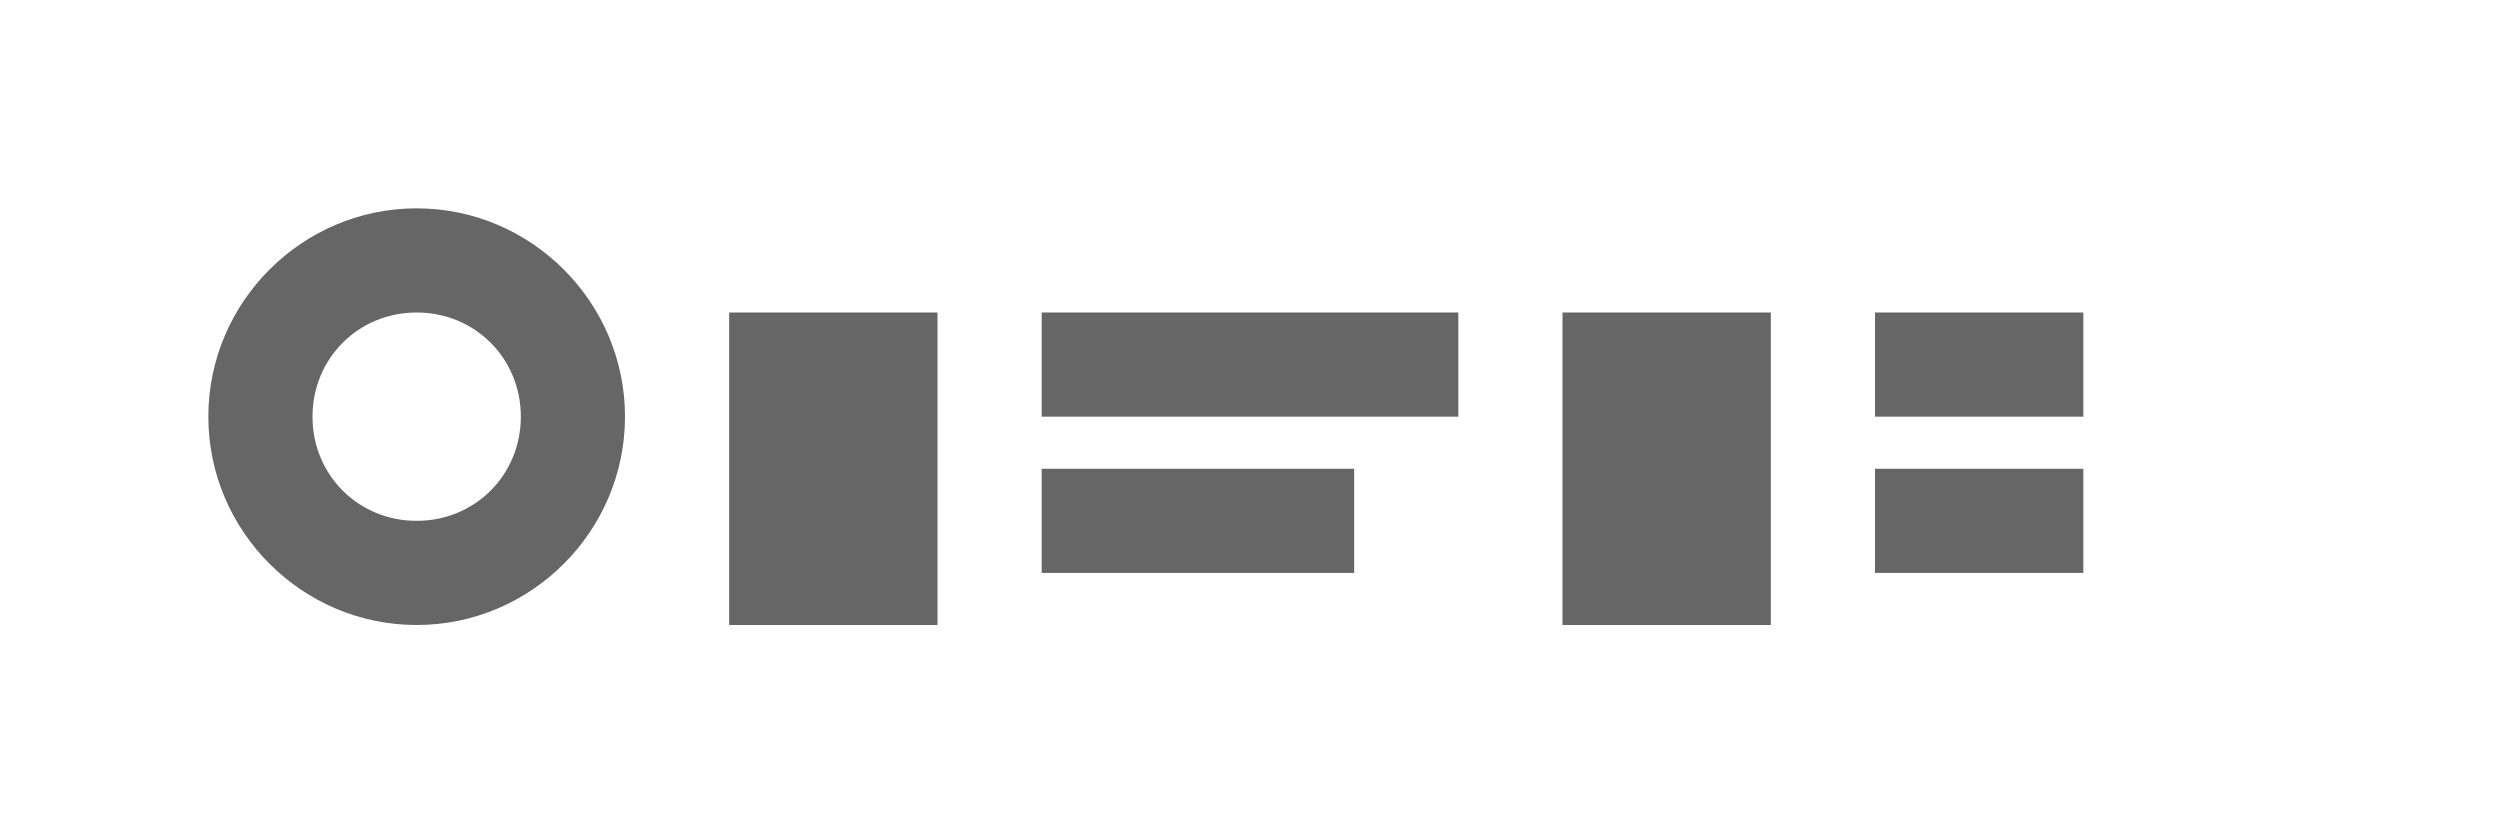
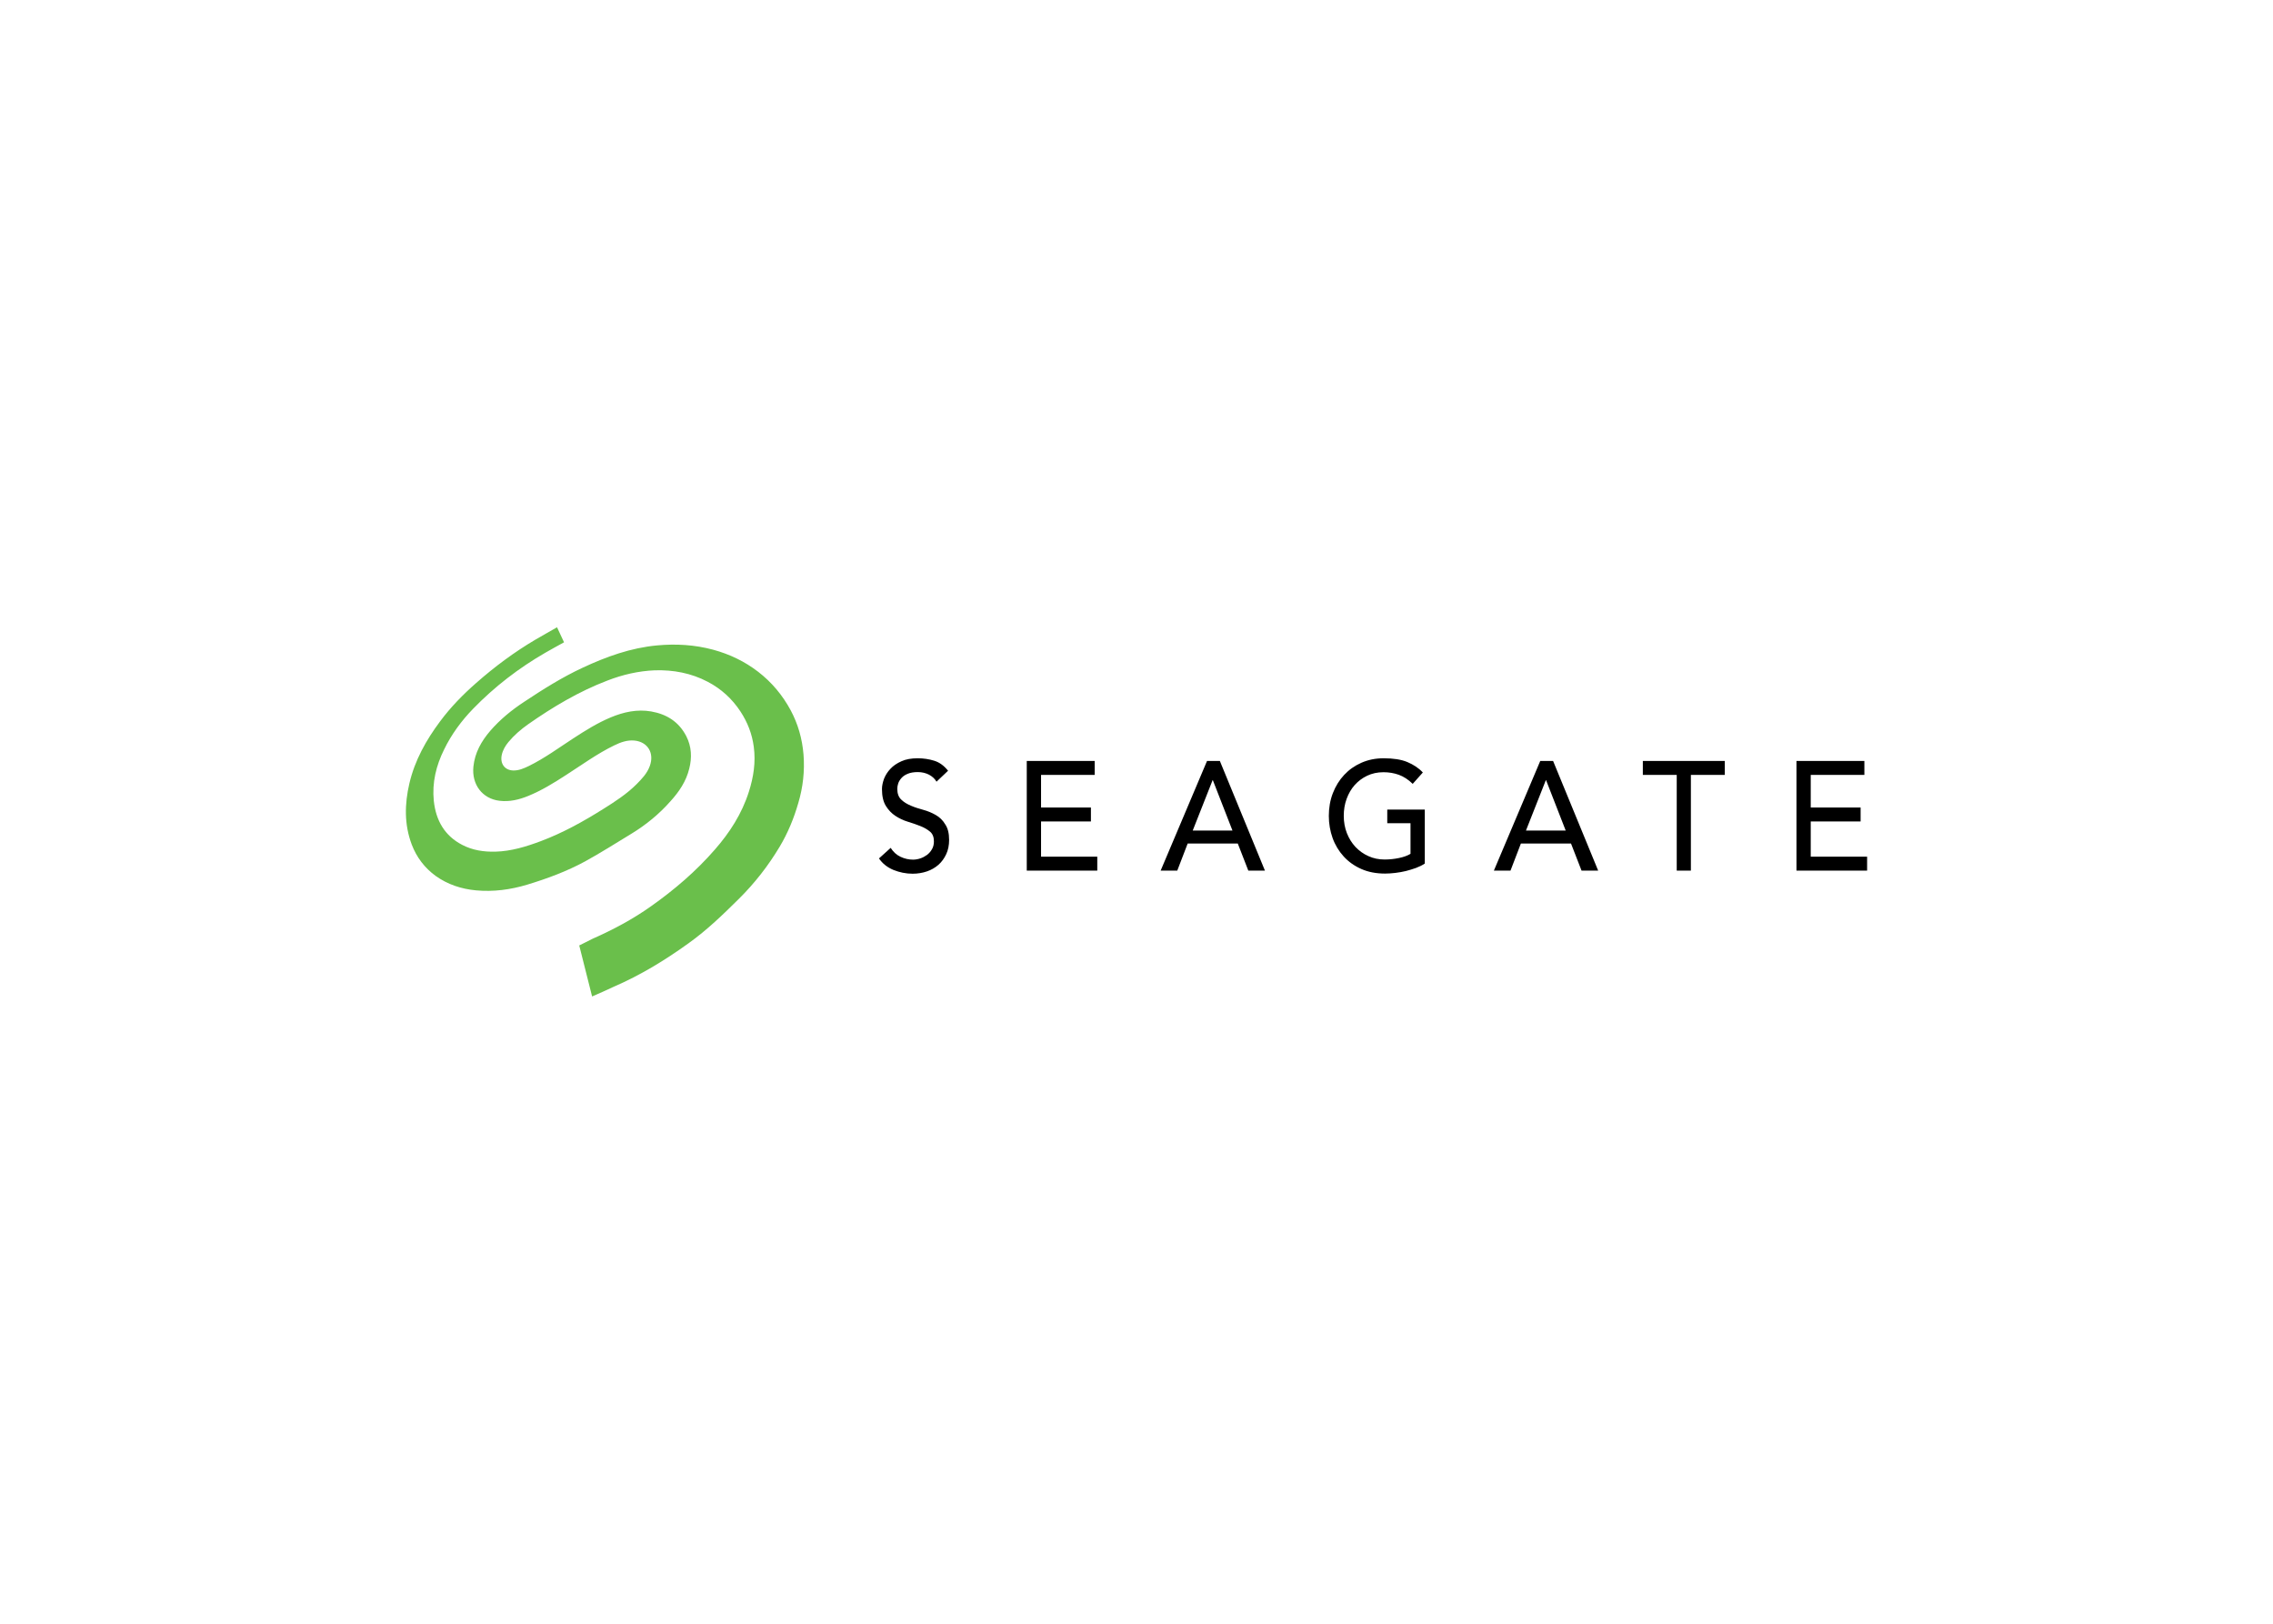
- <svg xmlns="http://www.w3.org/2000/svg" width="120" height="40" viewBox="0 0 120 40" fill="none">
-   <path d="M20 10C14.5 10 10 14.5 10 20C10 25.5 14.5 30 20 30C25.5 30 30 25.5 30 20C30 14.5 25.5 10 20 10ZM20 25C17.2 25 15 22.8 15 20C15 17.2 17.2 15 20 15C22.8 15 25 17.2 25 20C25 22.8 22.8 25 20 25Z" fill="#666666" />
-   <path d="M35 15H45V30H35V15Z" fill="#666666" />
-   <path d="M50 15H70V20H50V15Z" fill="#666666" />
-   <path d="M50 22.5H65V27.5H50V22.5Z" fill="#666666" />
-   <path d="M75 15H85V30H75V15Z" fill="#666666" />
-   <path d="M90 15H100V20H90V15Z" fill="#666666" />
-   <path d="M90 22.5H100V27.5H90V22.5Z" fill="#666666" />
+ <svg xmlns="http://www.w3.org/2000/svg" clip-rule="evenodd" fill-rule="evenodd" stroke-linejoin="round" stroke-miterlimit="2" viewBox="0 0 560 400">
+   <g transform="matrix(1.89474 0 0 1.89474 99.9998 154.526)">
+     <path d="m68.894 24.405c.49.281.912.668 1.233 1.214.338.493.507 1.161.507 2.023 0 .686-.119 1.302-.372 1.848-.253.545-.591 1.02-1.013 1.39-.422.369-.929.668-1.503.862s-1.199.299-1.857.299c-.879 0-1.706-.176-2.499-.493-.794-.334-1.419-.827-1.875-1.495l1.52-1.373c.338.528.76.915 1.283 1.162.524.246 1.064.369 1.621.369.304 0 .625-.053.946-.158.321-.106.608-.264.878-.458.253-.193.473-.439.642-.739.169-.281.253-.633.253-1.02 0-.563-.169-.985-.507-1.267-.337-.282-.76-.528-1.249-.721-.49-.194-1.03-.388-1.621-.563-.591-.176-1.132-.44-1.621-.757-.507-.334-.912-.757-1.25-1.302-.338-.546-.506-1.267-.506-2.2 0-.422.101-.862.27-1.337.185-.457.456-.897.827-1.284.372-.405.844-.722 1.435-.986.574-.263 1.284-.387 2.111-.387.743 0 1.469.106 2.145.317.692.211 1.283.651 1.807 1.302l-1.503 1.425c-.22-.387-.558-.686-.98-.915-.422-.211-.912-.334-1.452-.334-.506 0-.946.07-1.283.211-.355.141-.625.317-.828.546-.202.228-.354.457-.439.721-.084.246-.118.493-.118.704 0 .598.169 1.073.507 1.39.337.334.759.581 1.249.792s1.03.387 1.621.545c.591.159 1.132.387 1.621.669zm13.695.844v4.575h7.311v1.812h-9.169v-14.252h8.832v1.813h-6.974v4.24h6.484v1.812zm21.58-7.865h1.672l5.859 14.252h-2.161l-1.368-3.519h-6.518l-1.351 3.519h-2.161zm-1.858 9.044h5.168l-2.55-6.545h-.034zm25.295-.95v-1.777h4.881v7.02c-.321.212-.71.405-1.132.564-.422.158-.861.281-1.317.404-.456.106-.912.194-1.385.247-.456.052-.911.087-1.317.087-1.165 0-2.195-.193-3.107-.598-.912-.404-1.671-.95-2.296-1.636s-1.115-1.496-1.436-2.393c-.32-.897-.489-1.865-.489-2.868 0-1.056.169-2.041.523-2.956.355-.915.845-1.707 1.469-2.375.625-.669 1.368-1.197 2.246-1.584s1.841-.581 2.888-.581c1.266 0 2.296.159 3.09.493.793.334 1.469.774 2.009 1.355l-1.317 1.478c-.574-.563-1.182-.95-1.807-1.179-.641-.229-1.3-.334-1.992-.334-.794 0-1.503.158-2.128.457s-1.165.704-1.621 1.214-.794 1.109-1.047 1.795-.371 1.425-.371 2.199c0 .81.135 1.566.405 2.253.27.686.642 1.284 1.114 1.794.49.511 1.047.915 1.689 1.197.642.299 1.351.44 2.111.44.641 0 1.266-.071 1.857-.194s1.098-.299 1.503-.545v-3.977zm19.892-8.094h1.672l5.859 14.252h-2.161l-1.368-3.519h-6.518l-1.351 3.519h-2.161zm-1.857 9.044h5.167l-2.55-6.545h-.034zm15.197-7.231v-1.813h10.655v1.813h-4.407v12.439h-1.841v-12.439zm21.833 6.052v4.575h7.329v1.812h-9.186v-14.252h8.831v1.813h-6.974v4.24h6.485v1.812z" />
+     <path d="m24.212 48c-.574-2.252-1.132-4.469-1.672-6.633.591-.299 1.081-.528 1.722-.863 2.668-1.178 5.252-2.551 7.65-4.258 3.005-2.129 5.809-4.522 8.257-7.337 1.925-2.199 3.512-4.645 4.424-7.513.608-1.9.912-3.853.642-5.859-.22-1.672-.811-3.185-1.723-4.575-1.097-1.672-2.516-2.956-4.255-3.871-2.178-1.144-4.491-1.566-6.889-1.496-2.128.088-4.188.563-6.181 1.338-3.681 1.407-7.058 3.413-10.3 5.683-.946.669-1.824 1.425-2.567 2.322-.405.493-.726 1.039-.861 1.69-.219 1.091.372 1.935 1.452 1.988.743.035 1.419-.264 2.077-.581 2.044-1.003 3.884-2.358 5.775-3.589 1.571-1.021 3.141-2.006 4.864-2.727 1.688-.704 3.444-1.091 5.268-.775 1.992.352 3.597 1.32 4.576 3.238.675 1.337.743 2.762.371 4.205-.405 1.654-1.317 2.991-2.414 4.205-1.486 1.69-3.209 3.097-5.117 4.258-1.992 1.215-3.968 2.464-6.011 3.59-2.398 1.302-4.931 2.235-7.531 3.026-2.178.651-4.39.95-6.653.739-1.891-.176-3.681-.756-5.252-1.882-1.418-1.038-2.465-2.393-3.107-4.082-.979-2.605-.928-5.261-.304-7.936.71-3.026 2.179-5.63 3.985-8.059 1.385-1.865 2.989-3.501 4.695-4.997 2.414-2.129 4.998-4.047 7.75-5.665.929-.546 1.892-1.074 2.77-1.584.303.669.608 1.302.911 1.953-.827.458-1.637.897-2.431 1.355-3.445 1.988-6.586 4.399-9.389 7.284-1.519 1.566-2.82 3.326-3.782 5.314-1.03 2.076-1.57 4.293-1.334 6.651.27 2.569 1.418 4.557 3.698 5.736 1.351.704 2.803.915 4.306.88 2.06-.053 4.002-.651 5.927-1.372 2.854-1.074 5.521-2.552 8.122-4.188 1.52-.95 3.039-1.936 4.323-3.22.675-.686 1.351-1.373 1.705-2.34.625-1.689-.253-3.15-1.992-3.326-.946-.088-1.807.229-2.635.634-2.212 1.073-4.204 2.533-6.264 3.853-1.571 1.021-3.175 2.006-4.897 2.71-1.199.492-2.449.792-3.749.633-2.229-.264-3.63-2.111-3.394-4.434.186-1.83 1.047-3.325 2.195-4.663 1.284-1.478 2.77-2.692 4.374-3.747 2.465-1.637 4.947-3.203 7.632-4.452 3.09-1.443 6.265-2.587 9.676-2.903 2.465-.229 4.897-.088 7.311.563 2.128.58 4.087 1.513 5.843 2.868s3.158 3.026 4.221 4.997c.963 1.795 1.503 3.713 1.672 5.754.169 2.146-.068 4.258-.675 6.299-.575 2.006-1.368 3.924-2.432 5.701-1.486 2.48-3.242 4.733-5.285 6.756-2.077 2.059-4.171 4.082-6.535 5.772-3.073 2.217-6.282 4.169-9.743 5.665-.929.44-1.841.845-2.82 1.267z" fill="#6abf4b" />
+   </g>
</svg>
